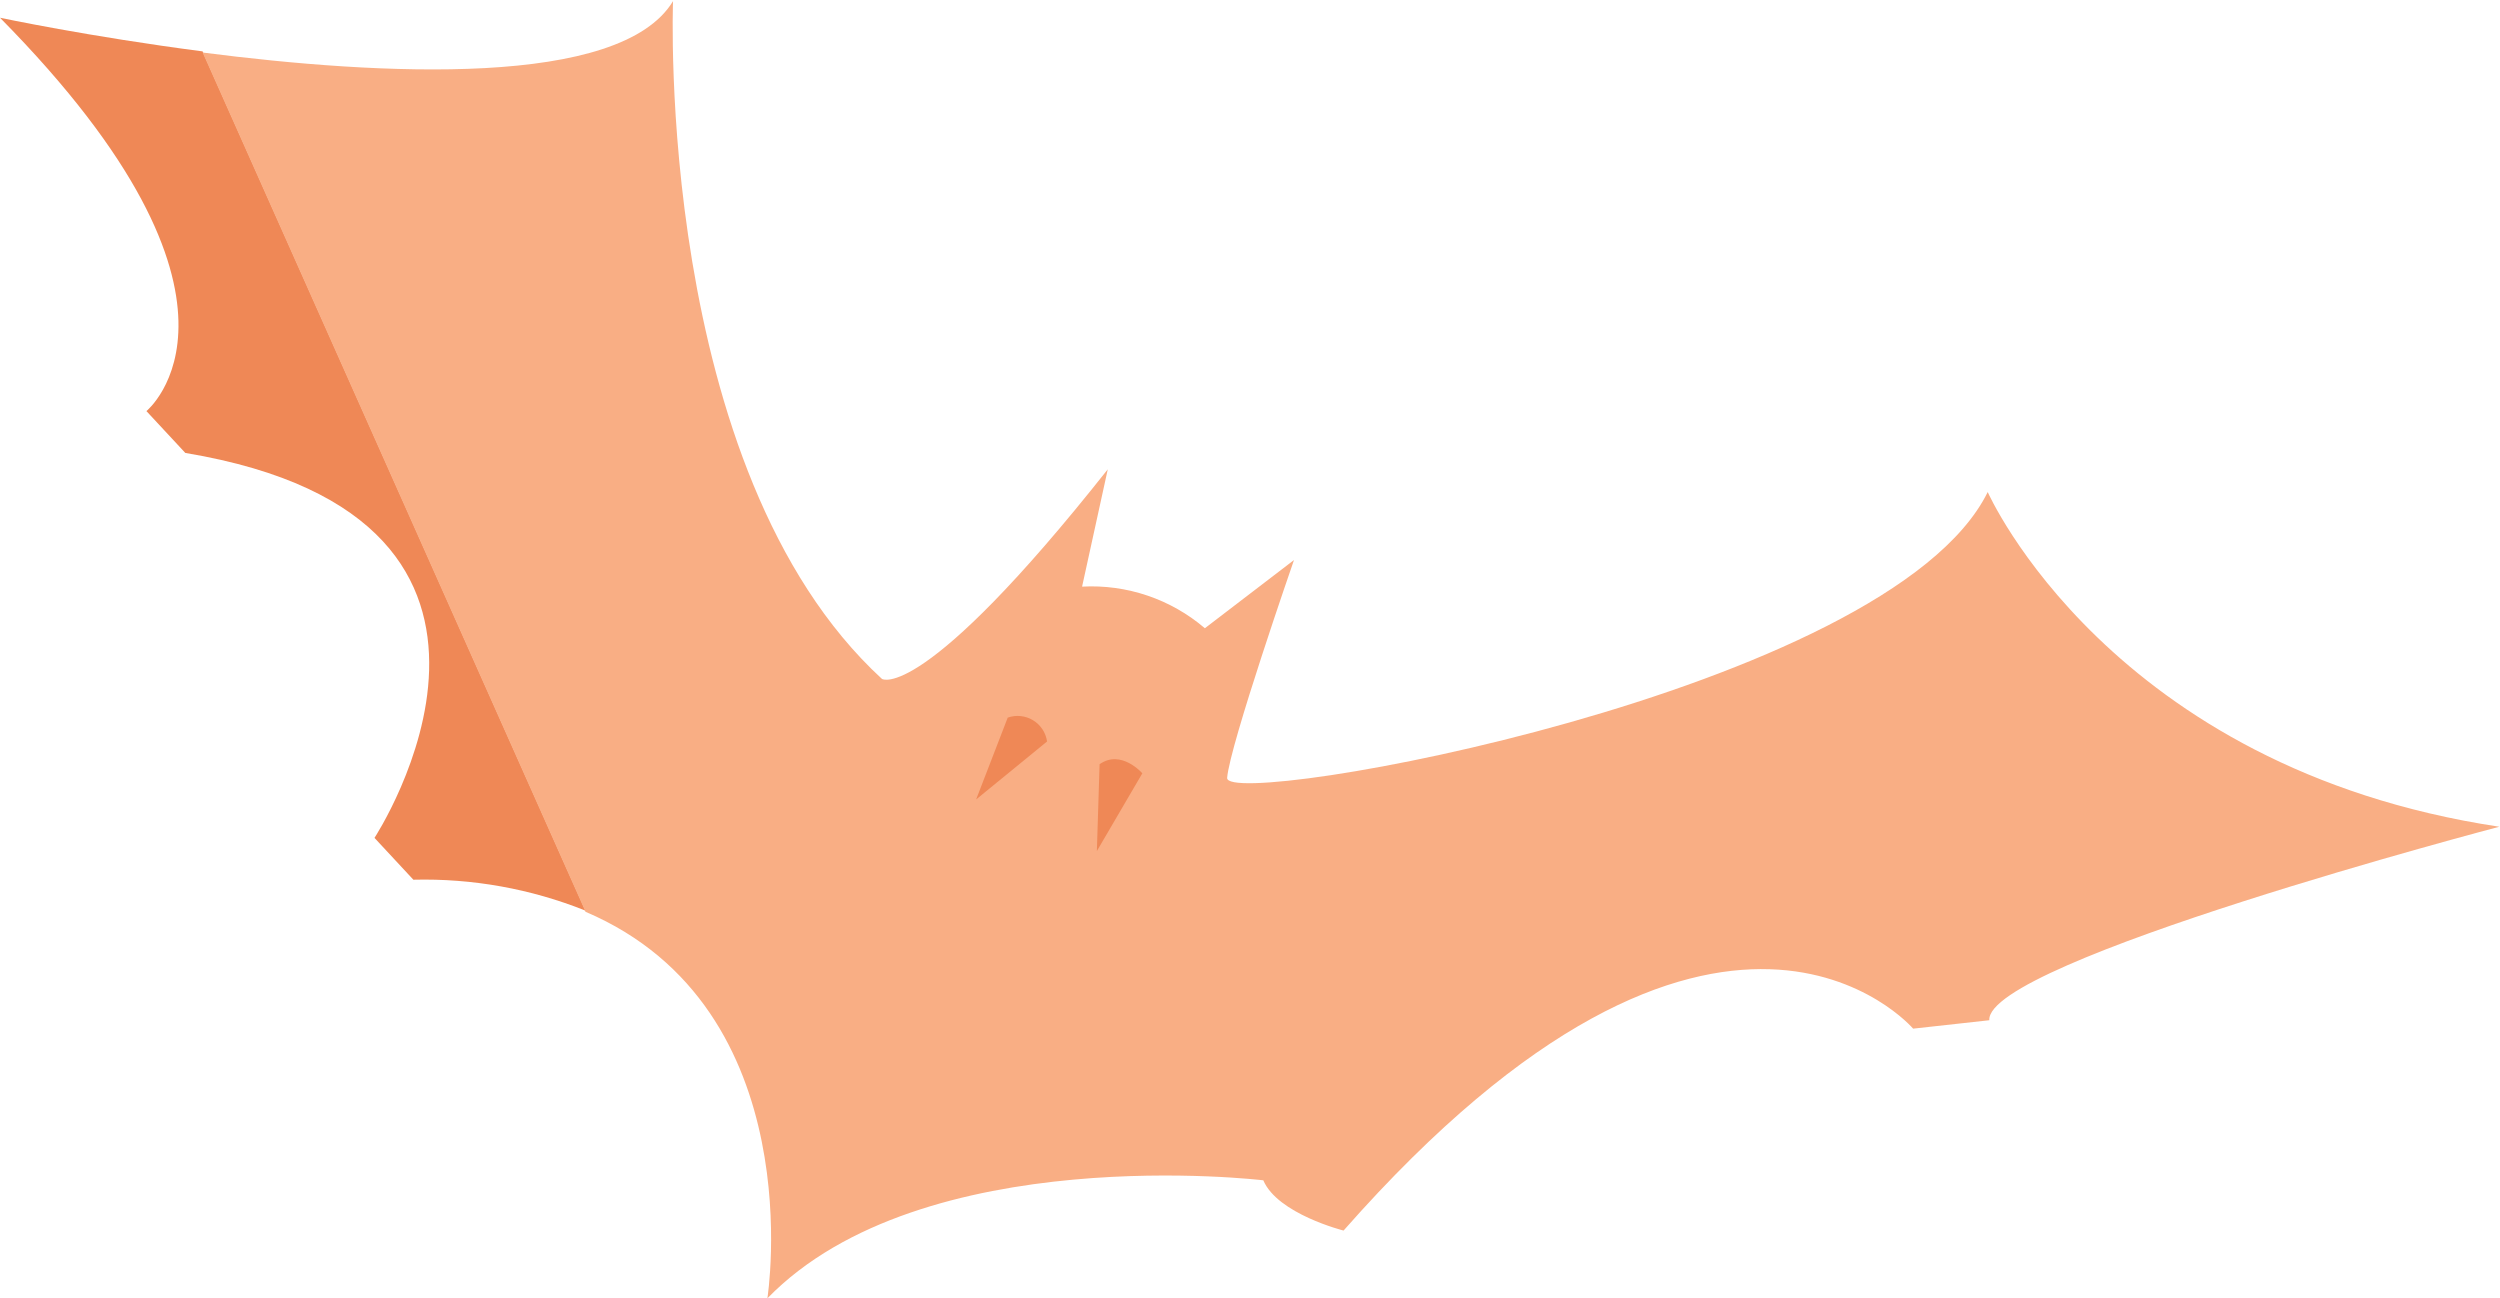
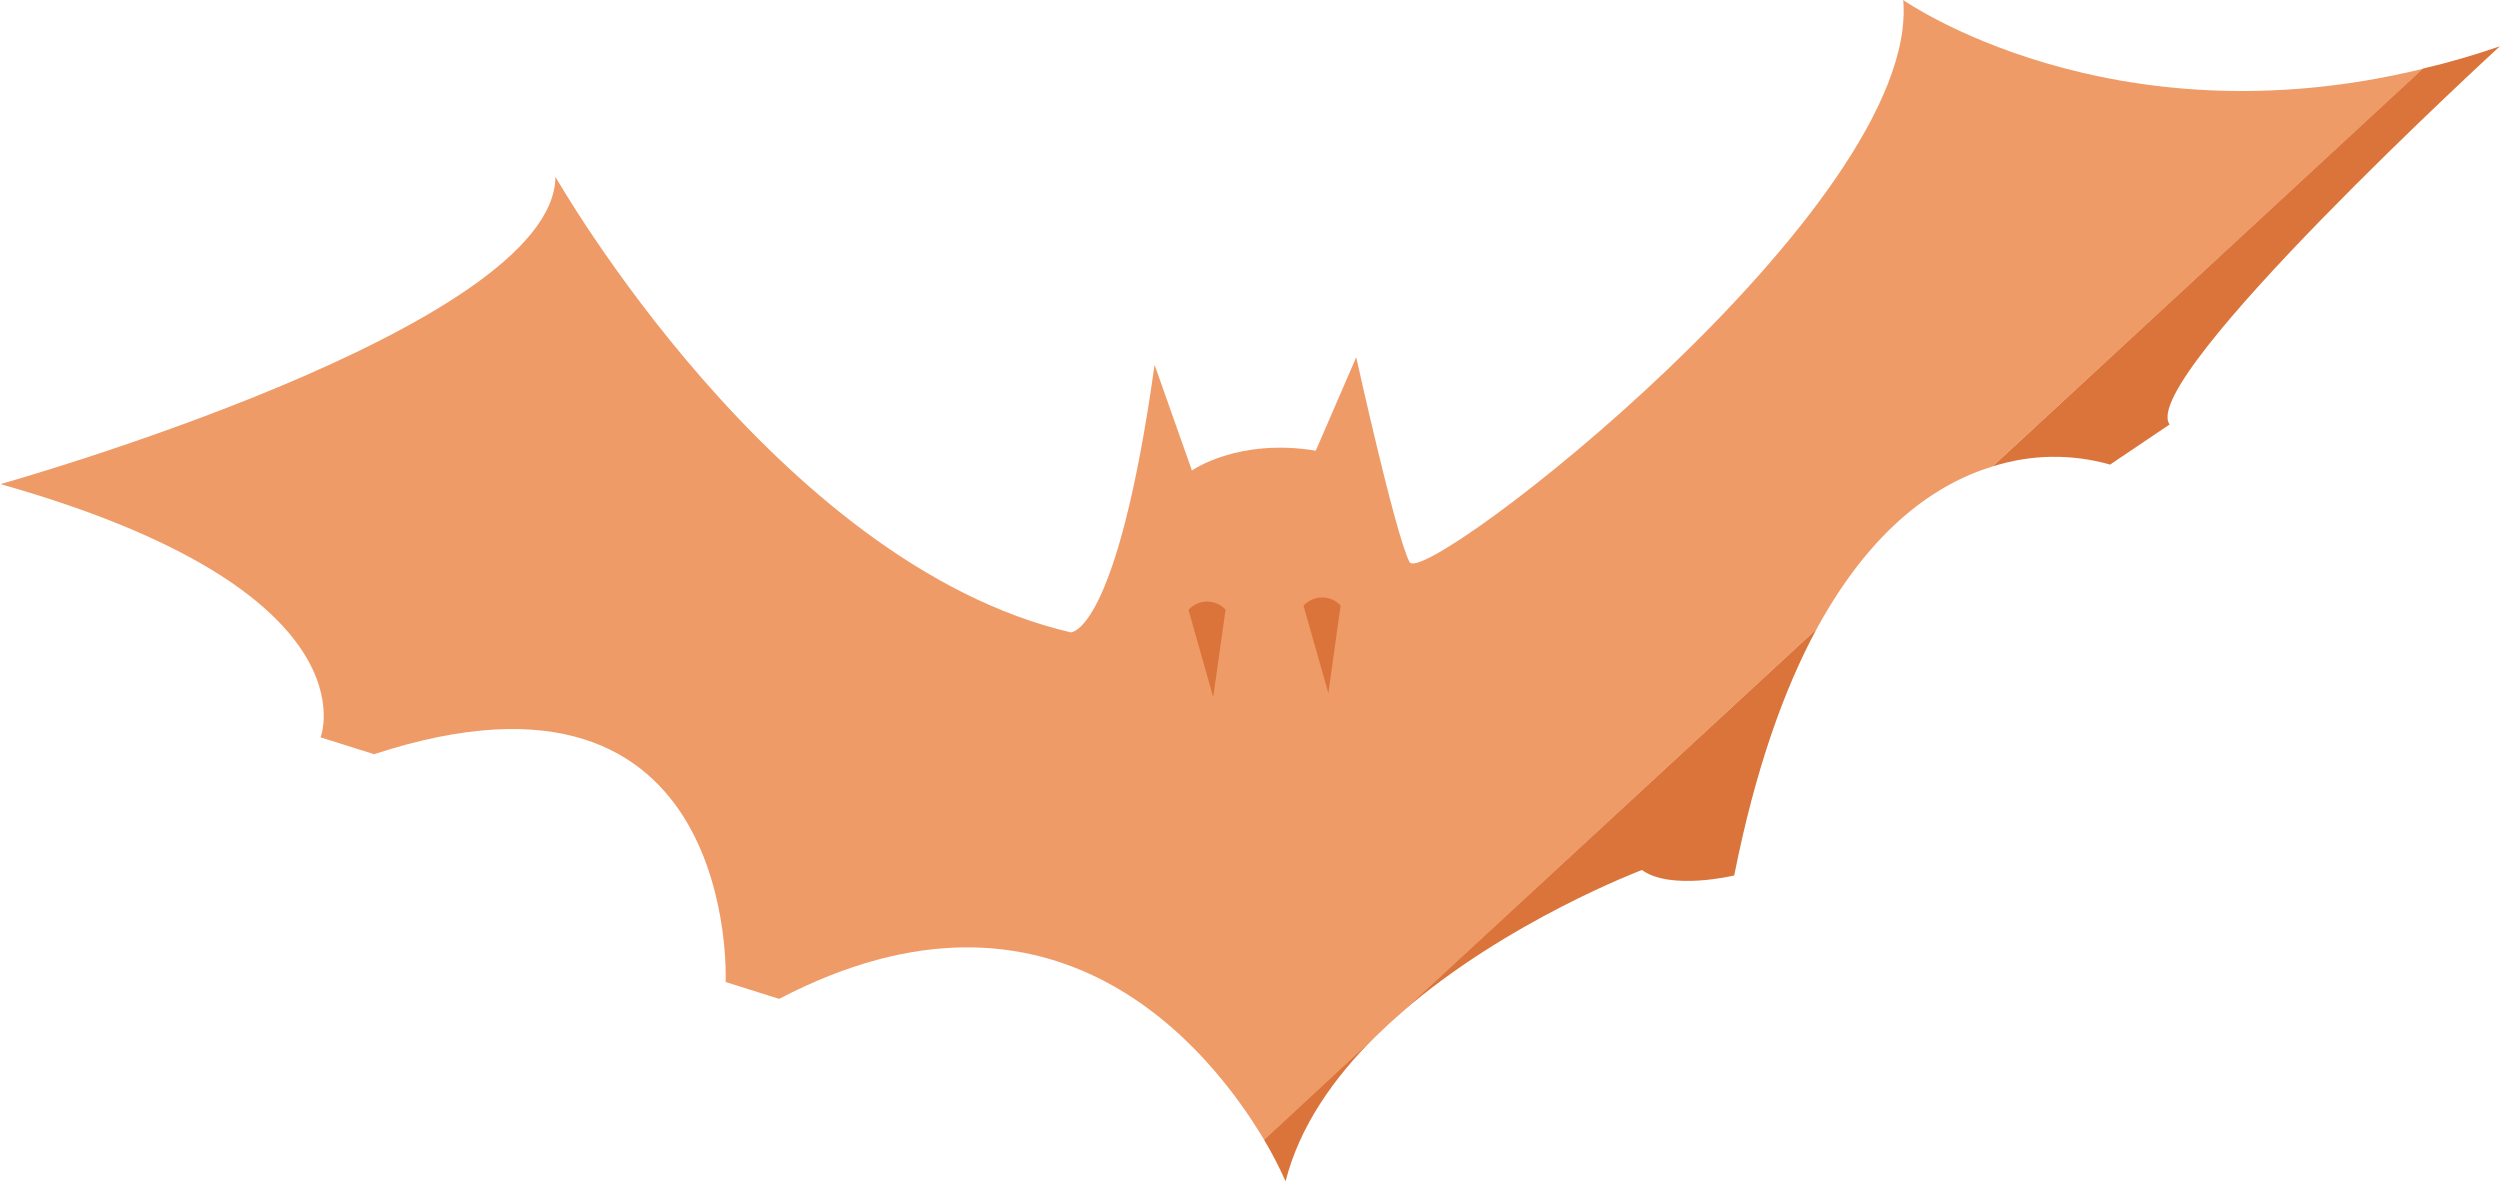
- <svg xmlns="http://www.w3.org/2000/svg" id="Layer_2" data-name="Layer 2" viewBox="0 0 109.95 57.07">
+ <svg xmlns="http://www.w3.org/2000/svg" id="Layer_1" data-name="Layer 1" viewBox="0 0 224.28 105.98">
  <defs>
-     <style>.cls-1{fill:#ef8856;}.cls-2{fill:#f9ae84;}</style>
+     <style>.cls-1{fill:#ef9b68;}.cls-2{fill:#db743a;}.cls-3{fill:none;}</style>
  </defs>
-   <path class="cls-1" d="M139.39,82.84c12.34,12.5,6.44,17.3,6.44,17.3l1.71,1.84c17.5,2.92,8.32,16.93,8.32,16.93l1.71,1.84a19.09,19.09,0,0,1,7.57,1.36L148.3,84.32C143.3,83.67,139.39,82.84,139.39,82.84Z" transform="translate(-139.39 -82.06)" />
-   <path class="cls-2" d="M226.81,103.7c-4.36,8.84-33.56,14-33.45,12.57s2.94-9.58,2.94-9.58l-3.92,3a7.67,7.67,0,0,0-5.4-1.83l1.13-5.16c-8.17,10.33-9.93,9.22-9.93,9.22-10-9.19-9.19-29.81-9.19-29.81-2.32,3.83-12.85,3.27-20.69,2.26l16.84,37.79c10,4.26,8,17,8,17,6.81-7,21.81-5.19,21.81-5.19.63,1.48,3.53,2.21,3.53,2.21,16.57-18.81,25.05-8.88,25.05-8.88l3.35-.37c-.17-2.58,22.43-8.51,22.43-8.51C232.17,115.84,226.81,103.7,226.81,103.7Z" transform="translate(-139.39 -82.06)" />
-   <path class="cls-1" d="M183.71,113.62l-1.39,3.6,3.12-2.55A1.31,1.31,0,0,0,183.71,113.62Z" transform="translate(-139.39 -82.06)" />
-   <path class="cls-1" d="M187.75,115.67l-.12,3.82,2-3.42S188.7,115,187.75,115.67Z" transform="translate(-139.39 -82.06)" />
+   <path class="cls-1" d="M250.7,49.57c1.6,18.43-43,52.94-44.29,50.42s-4.78-18.37-4.78-18.37L198,90c-7-1.15-11.11,1.78-11.11,1.78l-3.35-9.48c-3.39,24.24-7.53,24-7.53,24-26.52-6.21-46.22-40.87-46.22-40.87C129.67,79.07,80,93,80,93c33.9,9.58,28.72,22.72,28.72,22.72l4.8,1.51c32.9-10.76,31.54,20.44,31.54,20.44l4.8,1.51c24.76-12.93,38.67,4.54,43.51,12.65l10-9.27c.75-.74,1.52-1.45,2.32-2.14L242.93,106c5-9.18,10.83-13.07,15.78-14.58l38.62-35.68C269.22,62.6,250.7,49.57,250.7,49.57Z" transform="translate(-79.96 -49.57)" />
+   <path class="cls-1" d="M272.58,17.39" transform="translate(-79.96 -49.57)" />
+   <path class="cls-2" d="M186.58,104.28l2.22,7.84,1.11-7.86A2.26,2.26,0,0,0,186.58,104.28Z" transform="translate(-79.96 -49.57)" />
+   <path class="cls-2" d="M196.9,103.91l2.23,7.85,1.1-7.87A2.26,2.26,0,0,0,196.9,103.91Z" transform="translate(-79.96 -49.57)" />
+   <path class="cls-3" d="M205.68,140.41c-.8.69-1.57,1.4-2.32,2.14Z" transform="translate(-79.96 -49.57)" />
+   <path class="cls-3" d="M242.93,106l15.78-14.58C253.76,92.93,247.89,96.82,242.93,106Z" transform="translate(-79.96 -49.57)" />
+   <path class="cls-2" d="M227.26,127.62c2.58,1.87,8.28.49,8.28.49,1.9-9.57,4.49-16.74,7.39-22.11l-37.25,34.41C215.13,132.19,227.26,127.62,227.26,127.62Z" transform="translate(-79.96 -49.57)" />
+   <path class="cls-2" d="M195.29,155.55c1.25-4.92,4.31-9.28,8.07-13l-10,9.27A33.35,33.35,0,0,1,195.29,155.55Z" transform="translate(-79.96 -49.57)" />
+   <path class="cls-2" d="M304.23,53.72c-2.36.82-4.66,1.48-6.9,2L258.71,91.42a18.2,18.2,0,0,1,10.55-.17l5.34-3.6C271.67,83.57,304.23,53.72,304.23,53.72Z" transform="translate(-79.96 -49.57)" />
</svg>
